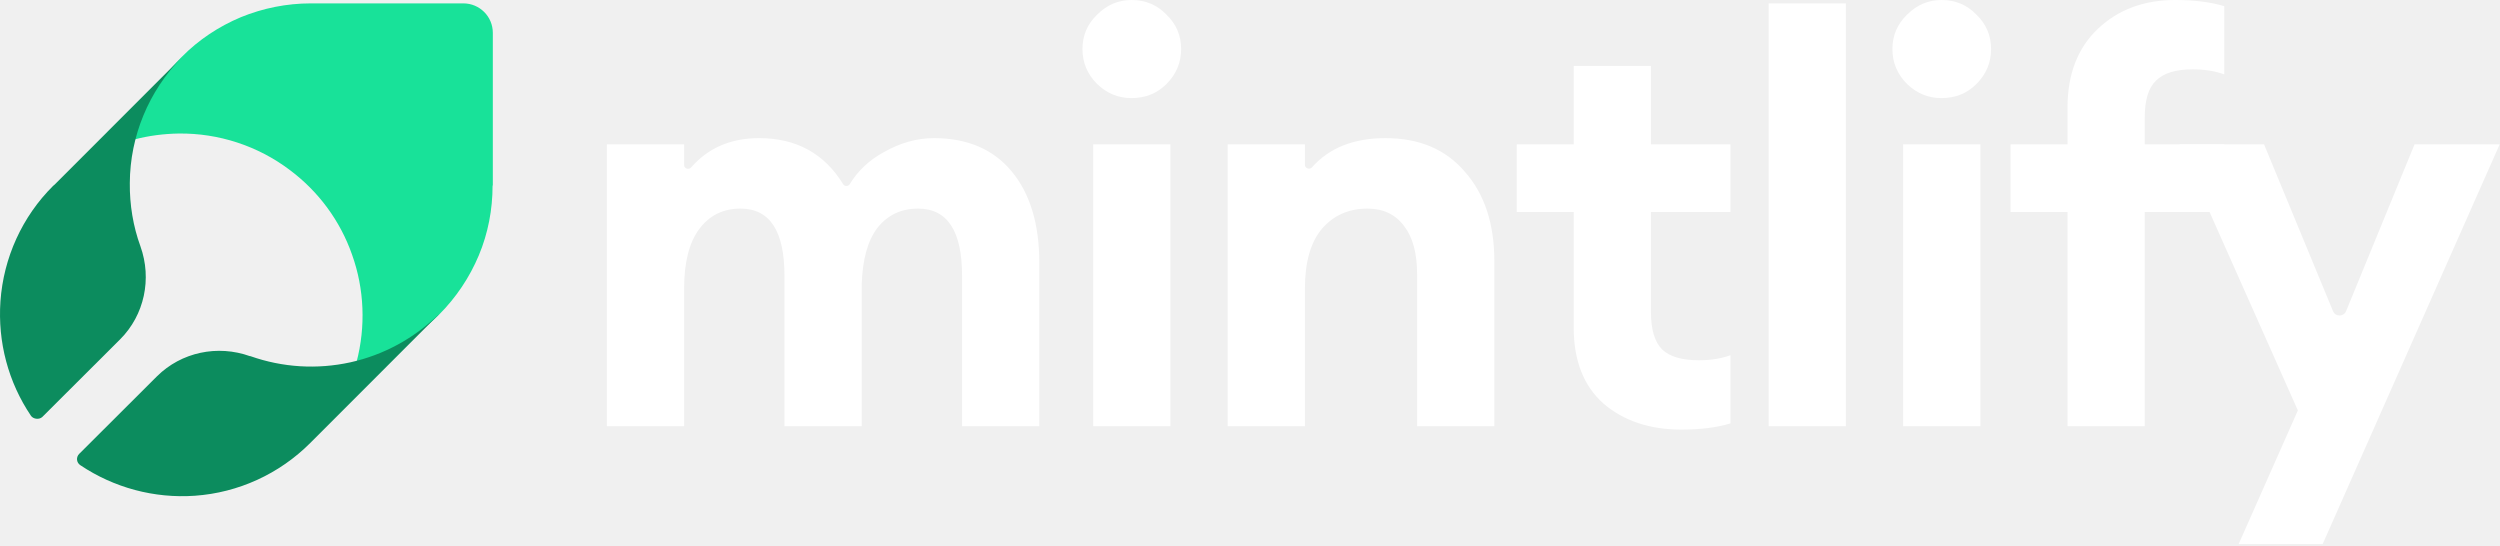
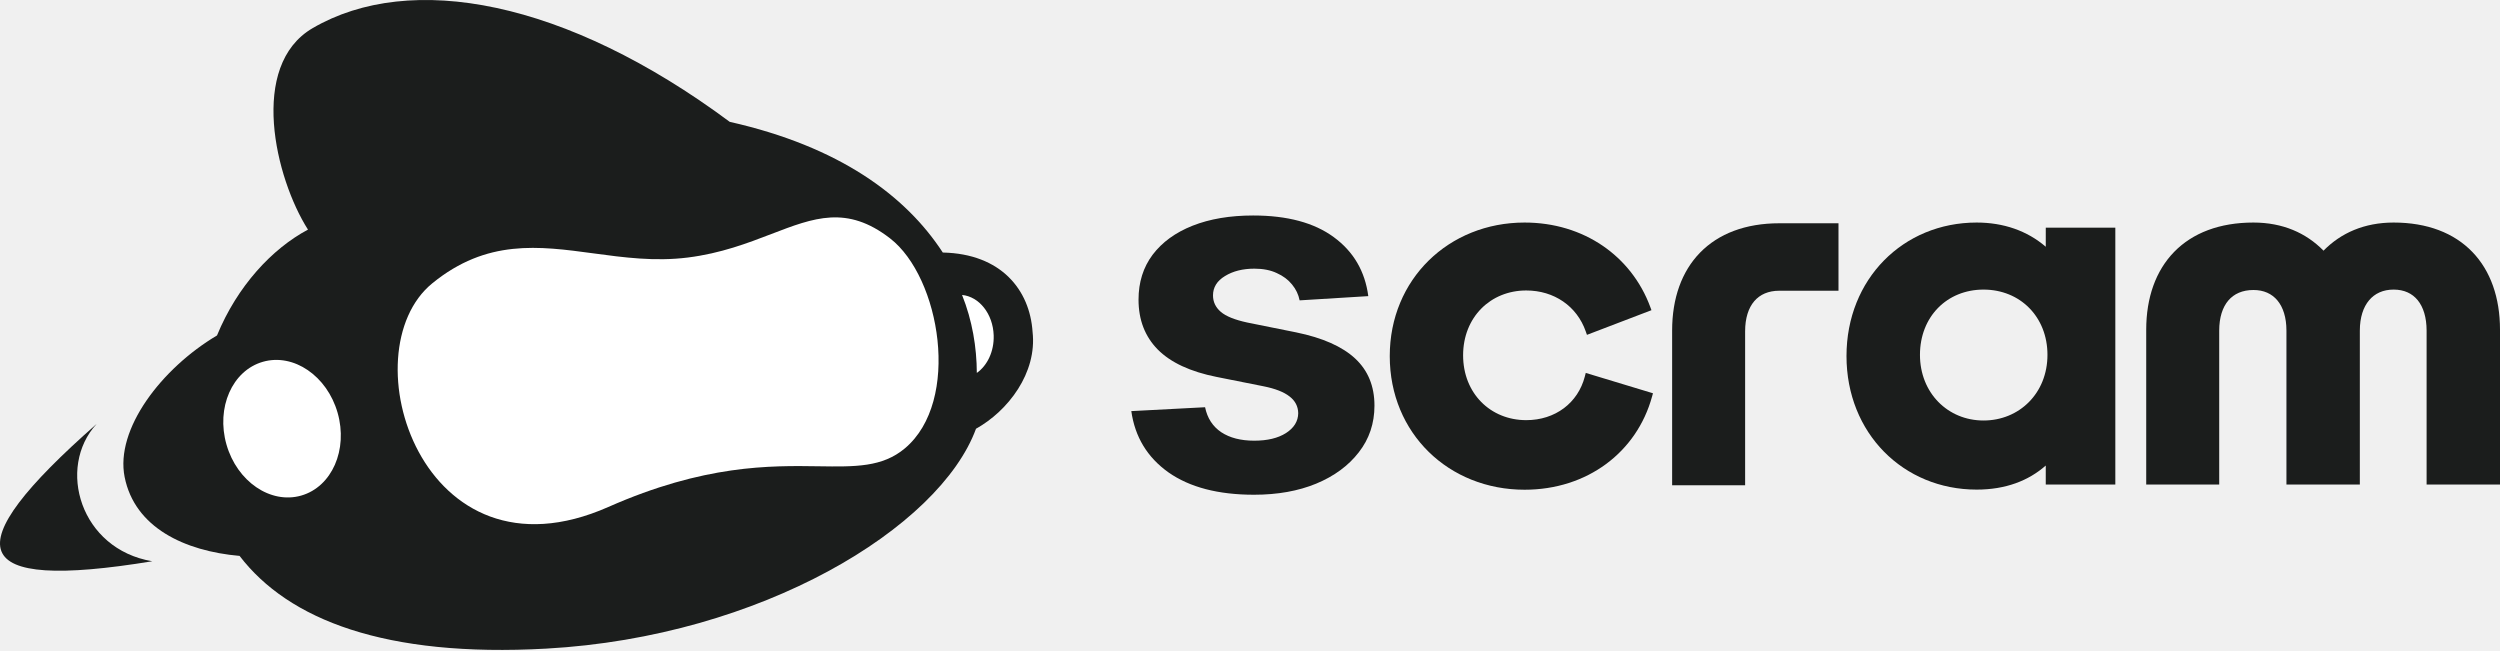
- <svg xmlns="http://www.w3.org/2000/svg" width="1682" height="367" viewBox="0 0 1682 367" fill="none">
-   <path d="M1562.69 366.037H1506.17L1546 276.14L1466.34 97.105H1523.24L1569.66 209.337C1571.28 213.26 1576.84 213.253 1578.45 209.325L1624.52 97.105H1681.79L1562.69 366.037Z" fill="white" />
-   <path d="M1391.02 286.761V142.622H1352.71V97.104H1391.02V72.449C1391.02 49.943 1397.85 32.242 1411.5 19.345C1425.16 6.448 1442.48 0 1463.47 0C1476.37 0 1487.37 1.391 1496.47 4.172V50.069C1490.4 47.793 1483.32 46.656 1475.23 46.656C1463.85 46.656 1455.63 49.184 1450.57 54.242C1445.51 59.046 1442.99 67.265 1442.99 78.897V97.104H1496.47V142.622H1442.99V286.761H1391.02Z" fill="white" />
-   <path d="M1306.22 66.001C1297.37 66.001 1289.66 62.84 1283.08 56.518C1276.51 49.943 1273.22 42.104 1273.22 33C1273.22 23.897 1276.51 16.184 1283.08 9.862C1289.66 3.287 1297.37 0 1306.22 0C1315.58 0 1323.42 3.287 1329.74 9.862C1336.31 16.184 1339.6 23.897 1339.6 33C1339.6 42.104 1336.31 49.943 1329.74 56.518C1323.42 62.84 1315.58 66.001 1306.22 66.001ZM1280.43 286.761V97.104H1332.39V286.761H1280.43Z" fill="white" />
-   <path d="M1189.94 286.761V2.276H1241.91V286.761H1189.94Z" fill="white" />
-   <path d="M1131.24 289.037C1110 289.037 1092.55 283.221 1078.89 271.588C1065.49 259.703 1058.79 242.634 1058.79 220.381V142.622H1020.48V97.104H1058.79V44.38H1110.76V97.104H1164.24V142.622H1110.76V210.14C1110.76 221.772 1113.29 230.117 1118.34 235.174C1123.4 239.979 1131.62 242.381 1143 242.381C1151.09 242.381 1158.17 241.243 1164.24 238.967V284.864C1155.14 287.646 1144.14 289.037 1131.24 289.037Z" fill="white" />
-   <path d="M825.979 286.761V97.104H877.945V110.967C877.945 113.311 881.135 114.347 882.688 112.591C894.273 99.485 910.773 92.932 932.187 92.932C954.946 92.932 972.774 100.518 985.67 115.69C998.82 130.61 1005.39 150.587 1005.39 175.622V286.761H953.429V184.346C953.429 170.438 950.521 159.691 944.704 152.104C938.888 144.265 930.67 140.346 920.049 140.346C907.405 140.346 897.164 144.898 889.325 154.001C881.738 163.105 877.945 176.507 877.945 194.208V286.761H825.979Z" fill="white" />
-   <path d="M761.286 66.001C752.436 66.001 744.723 62.84 738.148 56.518C731.574 49.943 728.286 42.104 728.286 33C728.286 23.897 731.574 16.184 738.148 9.862C744.723 3.287 752.436 0 761.286 0C770.643 0 778.482 3.287 784.804 9.862C791.379 16.184 794.666 23.897 794.666 33C794.666 42.104 791.379 49.943 784.804 56.518C778.482 62.84 770.643 66.001 761.286 66.001ZM735.493 286.761V97.104H787.459V286.761H735.493Z" fill="white" />
-   <path d="M647.273 286.761V185.484C647.273 155.392 637.411 140.346 617.686 140.346C606.307 140.346 597.204 144.645 590.376 153.242C583.801 161.84 580.261 174.61 579.755 191.553V286.761H527.789V185.484C527.789 155.392 517.927 140.346 498.203 140.346C486.571 140.346 477.341 144.898 470.513 154.001C463.685 163.105 460.272 176.507 460.272 194.208V286.761H408.306V97.104H460.272V111.103C460.272 113.435 463.407 114.462 464.939 112.704C476.419 99.522 491.68 92.932 510.72 92.932C535.742 92.932 554.588 103.262 567.259 123.923C568.258 125.553 570.718 125.527 571.712 123.894C577.189 114.891 584.802 107.731 594.548 102.414C605.675 96.093 616.928 92.932 628.307 92.932C650.813 92.932 668.261 100.391 680.652 115.311C693.043 130.231 699.239 150.714 699.239 176.76V286.761H647.273Z" fill="white" />
-   <path d="M331.569 124.833V22.09C331.569 11.065 322.625 2.276 311.764 2.276H209.069C192.938 2.276 176.967 5.472 162.113 11.544C147.26 17.775 133.685 26.724 122.345 38.228L121.546 39.027C106.533 54.207 95.833 73.062 90.402 93.834C100.145 91.277 110.206 89.999 120.268 89.839C147.1 89.52 173.453 98.148 194.855 114.287C214.18 128.668 228.873 148.481 236.859 171.331C245.164 194.5 246.122 219.746 239.893 243.554C260.496 238.122 279.503 227.416 294.675 212.396L295.474 211.597C306.813 200.252 315.917 186.67 322.145 171.81C328.374 156.95 331.409 140.971 331.409 124.833H331.569Z" fill="#18E299" />
-   <path d="M87.337 123.098C87.496 91.579 100.066 61.334 122.182 38.73L36.739 124.212C36.421 124.531 36.102 124.69 35.784 125.008C14.941 145.702 2.371 173.4 0.303 202.69C-1.607 230.07 5.553 257.131 20.828 279.736C22.285 281.892 26.238 282.601 28.466 280.532L80.813 228.319C97.202 211.923 102.293 187.568 94.497 165.759C89.564 152.229 87.178 137.743 87.337 123.098Z" fill="#0C8C5E" />
-   <path d="M294.976 211.605C278.587 227.683 258.062 238.826 235.786 243.761C213.351 248.695 190.121 247.263 168.482 239.622C168.482 239.622 168.323 239.622 168.164 239.622C146.365 231.822 122.022 236.916 105.633 253.153L53.285 305.365C51.057 307.594 51.376 311.255 54.081 313.006C76.674 328.129 103.724 335.451 131.091 333.541C160.368 331.472 187.894 318.896 208.737 298.043L209.533 297.247L294.976 211.765V211.605Z" fill="#0C8C5E" />
+ <svg xmlns="http://www.w3.org/2000/svg" width="100%" height="100%" viewBox="0 0 2048 533" version="1.1" xml:space="preserve" style="fill-rule:evenodd;clip-rule:evenodd;stroke-linejoin:round;stroke-miterlimit:2;">
+   <g>
+     <g>
+       <path d="M772.335,206.874c-30.432,-46.725 -84.864,-86.86 -174.551,-107.062c-134.356,-99.807 -261.491,-123.473 -341.647,-76.775c-52.635,30.664 -30.709,122.839 -3.838,165.065c-29.362,15.577 -57.933,46.277 -74.525,86.691c-45.533,27.07 -83.544,76.789 -75.665,116.05c8.279,41.261 48.88,60.57 94.144,64.55c40.084,52.289 119.133,83.296 251.293,75.954c175.972,-9.776 322.242,-99.076 351.998,-180.126c26.37,-14.693 50.112,-45.81 46.344,-79.283c-2.241,-34.365 -25.674,-64.041 -73.553,-65.064Z" style="fill:#1b1d1c;" />
+       <path d="M814.026,274.738c0.422,13.103 -5.202,24.7 -13.812,30.758c-0.098,-21.029 -3.674,-42.837 -12.089,-63.863c14.006,1.33 25.335,15.461 25.901,33.105Z" style="fill:#fff;" />
+       <path d="M276.571,338.14c8.668,30.263 -4.682,60.634 -29.817,67.834c-25.136,7.2 -52.54,-11.498 -61.211,-41.761c-8.668,-30.263 4.682,-60.632 29.817,-67.832c25.138,-7.202 52.542,11.496 61.211,41.759Z" style="fill:#fff;" />
+       <path d="M486.24,207.567c-44.969,-6.082 -87.454,-11.828 -132.025,24.45c-69.08,56.225 -8.972,250.951 144.137,183.294c78.627,-34.743 132.547,-33.933 172.287,-33.336c30.206,0.453 52.221,0.785 70.667,-14.71c46.137,-38.755 29.076,-140.049 -12.14,-171.98c-35.347,-27.384 -62.3,-17.027 -97.245,-3.597c-19.423,7.464 -41.318,15.877 -68.493,19.285c-26.986,3.383 -52.464,-0.063 -77.188,-3.406Z" style="fill:#fff;" />
+       <path d="M124.75,459.78c-151.852,24.941 -162.638,-9.566 -45.634,-112.447c-32.857,35.835 -13.386,102.561 45.634,112.447Z" style="fill:#1b1d1c;fill-rule:nonzero;" />
+     </g>
+     <g>
+       <path d="M1120.91,242.591l-56.253,3.463c-0.961,-4.808 -3.029,-9.135 -6.202,-12.982c-3.172,-3.942 -7.356,-7.068 -12.547,-9.375c-5.097,-2.404 -11.203,-3.606 -18.318,-3.606c-9.521,-0 -17.55,2.02 -24.089,6.057c-6.539,3.944 -9.807,9.233 -9.807,15.867c-0,5.289 2.116,9.76 6.346,13.414c4.232,3.654 11.491,6.587 21.78,8.799l40.098,8.076c21.54,4.425 37.597,11.54 48.175,21.348c10.578,9.808 15.865,22.692 15.865,38.654c-0,14.522 -4.279,27.262 -12.836,38.224c-8.462,10.961 -20.097,19.52 -34.906,25.674c-14.711,6.057 -31.684,9.086 -50.916,9.086c-29.327,0 -52.694,-6.104 -70.099,-18.317c-17.307,-12.309 -27.453,-29.04 -30.433,-50.195l60.434,-3.173c1.828,8.942 6.251,15.771 13.27,20.482c7.02,4.615 16.011,6.924 26.972,6.924c10.771,-0 19.425,-2.068 25.964,-6.202c6.634,-4.232 10,-9.665 10.097,-16.299c-0.097,-5.577 -2.453,-10.146 -7.068,-13.704c-4.616,-3.654 -11.732,-6.441 -21.347,-8.365l-38.367,-7.644c-21.637,-4.327 -37.743,-11.827 -48.321,-22.501c-10.48,-10.673 -15.72,-24.28 -15.72,-40.82c-0,-14.231 3.846,-26.491 11.539,-36.779c7.788,-10.29 18.703,-18.222 32.742,-23.799c14.134,-5.577 30.673,-8.367 49.617,-8.367c27.982,0 50.002,5.914 66.06,17.742c16.155,11.827 25.578,27.933 28.27,48.318Z" style="fill:#1b1d1c;fill-rule:nonzero;" />
+       <path d="M1352.88,254.106l-52.851,20.203l-0.991,-2.834c-7.242,-20.675 -25.926,-33.52 -48.744,-33.52c-29.336,0 -51.716,21.968 -51.716,53.115c0,31.148 22.38,53.116 51.716,53.116c23.799,-0 42.412,-14.14 47.996,-35.746l0.762,-2.946l55.057,16.669l-0.755,2.742c-12.531,45.548 -53.073,76.278 -104.41,76.278c-62.079,0 -110.453,-46.135 -110.453,-109.39l0,-0.095c0,-62.91 48.319,-109.39 110.453,-109.39c48.516,0 87.529,27.502 102.933,69.089l1.003,2.709Z" style="fill:#1b1d1c;" />
+       <path d="M1675.88,202.136l0.02,-15.615l56.977,-0.014l0,210.429l-56.997,0l-0,-15.559c-14.034,12.348 -32.714,19.709 -56.59,19.709c-60.103,0 -106.639,-46.235 -106.639,-109.388c0,-63.153 46.486,-109.39 106.639,-109.39c21.873,0 41.325,6.674 56.59,19.828Zm1.4,88.548c0,-31.148 -22.379,-53.453 -52.392,-53.453c-29.989,0 -52.054,22.282 -52.054,53.453c-0,31.17 22.787,53.792 52.054,53.792c29.302,-0 52.392,-22.32 52.392,-53.792Z" style="fill:#1b1d1c;" />
+       <path d="M2048,396.936l-60.127,0l-0,-126.088c-0,-10.876 -2.691,-19.283 -7.273,-24.914c-4.53,-5.554 -11.144,-8.703 -19.736,-8.703c-8.609,0 -15.413,3.158 -20.1,8.74c-4.756,5.639 -7.585,14.041 -7.585,24.877l-0,126.088l-60.127,0l-0,-126.088c-0,-10.856 -2.76,-19.172 -7.377,-24.721c-4.565,-5.483 -11.179,-8.559 -19.632,-8.559c-9.026,-0 -15.917,3.11 -20.586,8.587c-4.721,5.539 -7.481,13.836 -7.481,24.693l-0,126.088l-59.798,0l0,-126.812c0,-26.323 7.829,-48.346 22.913,-63.8c15.101,-15.464 37.145,-24.016 64.9,-24.016c23.954,0 43.134,8.467 57.437,23.042c14.268,-14.533 33.483,-23.042 57.436,-23.042c27.564,0 49.452,8.556 64.415,24.025c14.962,15.455 22.721,37.475 22.721,63.791l0,126.812Z" style="fill:#1b1d1c;" />
+       <path d="M1369.81,397.531l-0,-126.812c-0,-26.323 7.83,-48.347 22.917,-63.8c15.1,-15.464 37.142,-24.016 64.899,-24.016l48.463,-0l-0,55.26l-48.463,-0c-9.026,-0 -15.898,3.11 -20.56,8.579c-4.714,5.532 -7.459,13.819 -7.459,24.652l0,126.137l-59.797,-0Z" style="fill:#1b1d1c;" />
+     </g>
+   </g>
</svg>
